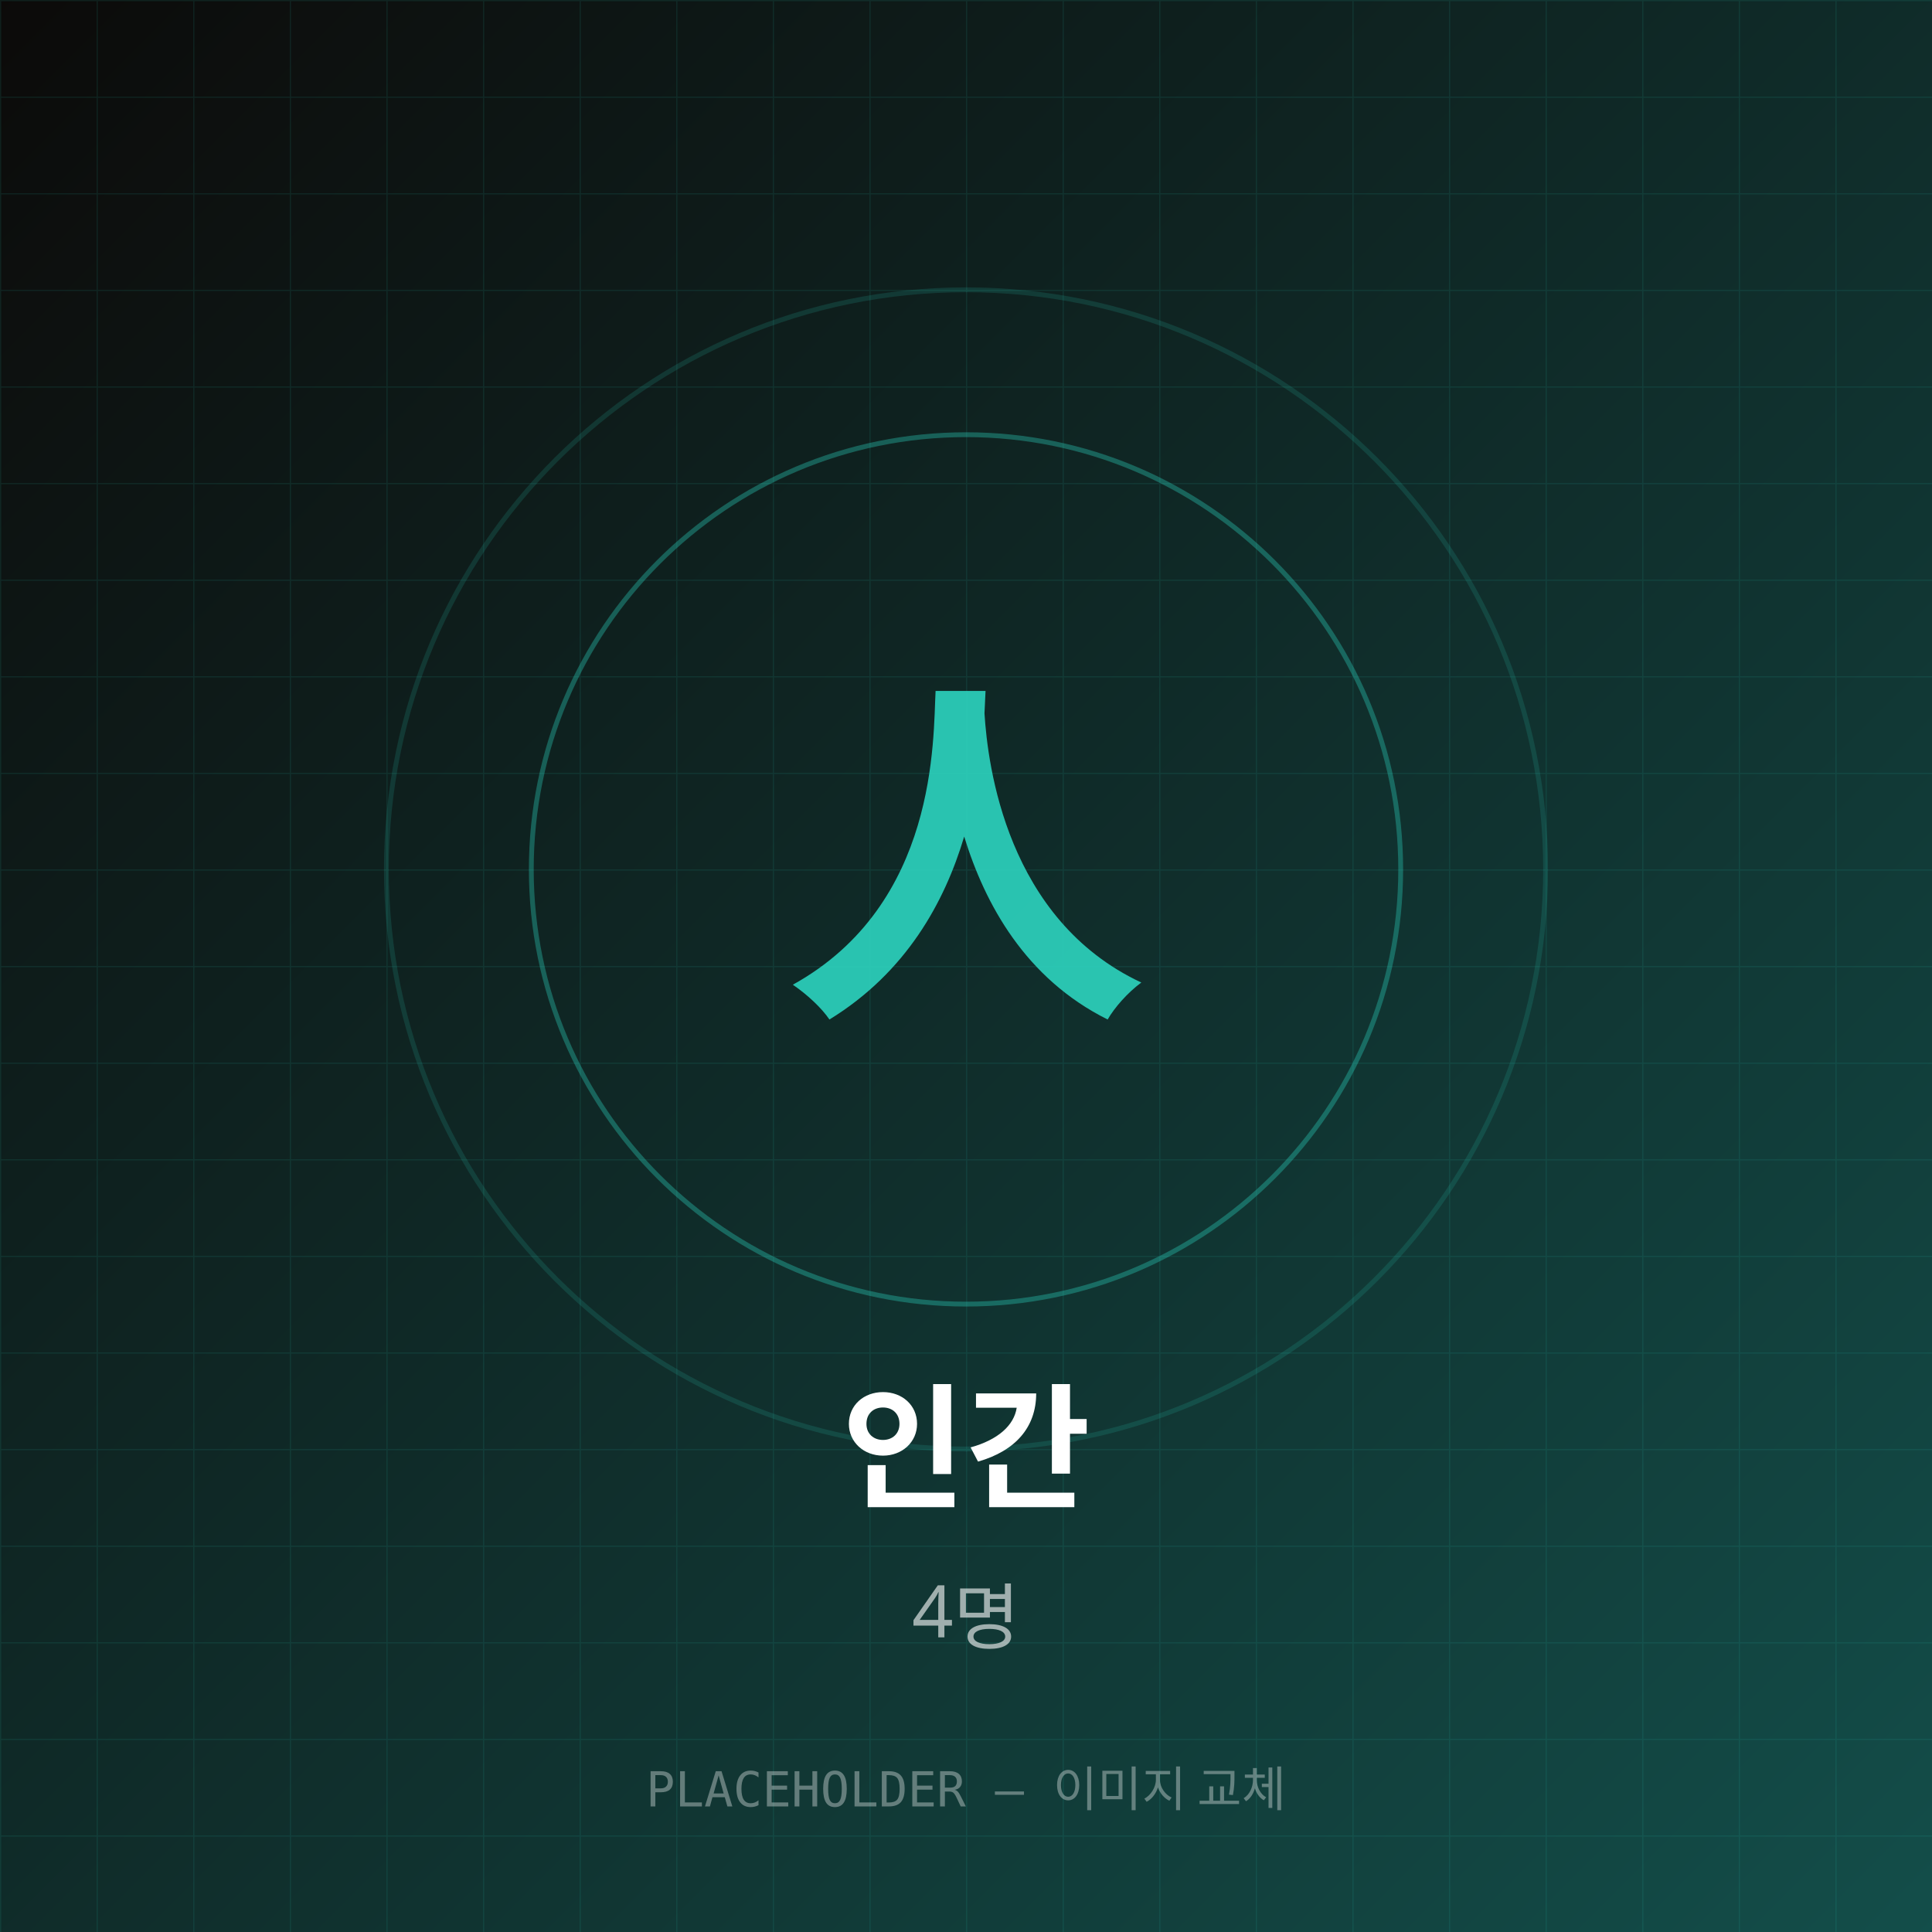
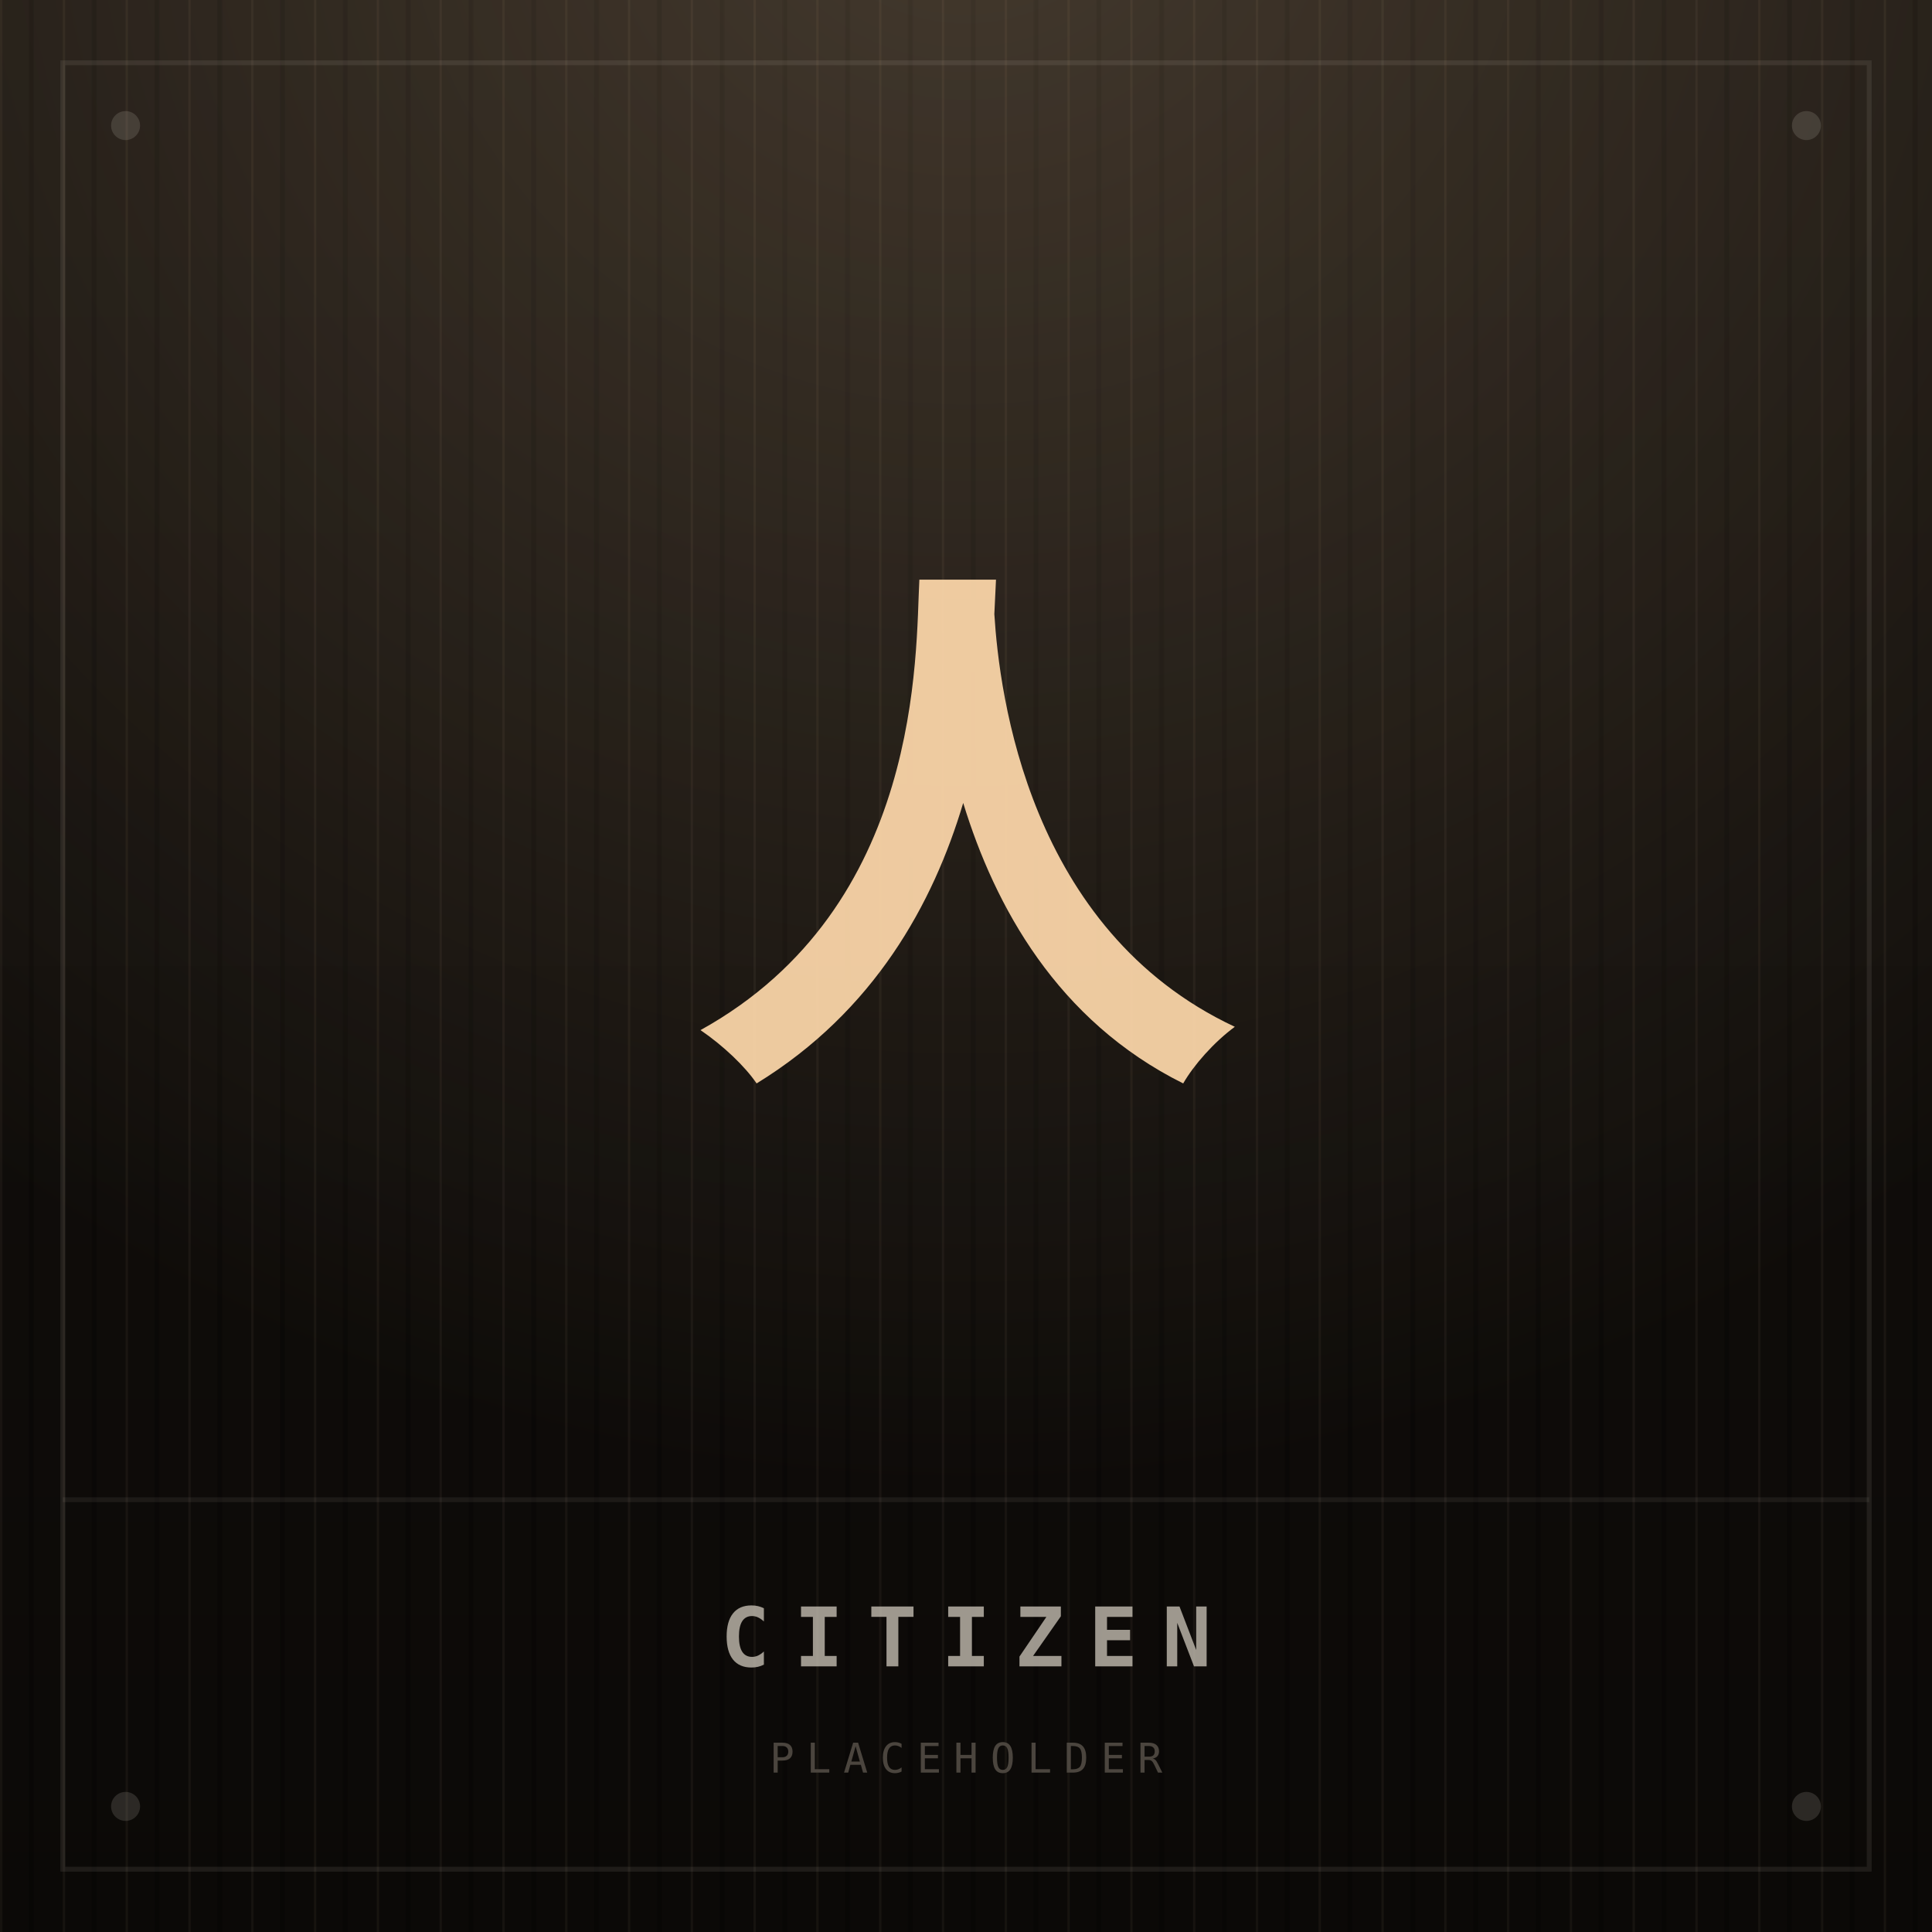
<svg xmlns="http://www.w3.org/2000/svg" width="800" height="800" viewBox="0 0 800 800">
  <defs>
-     <linearGradient id="g" x1="0" y1="0" x2="1" y2="1">
-       <stop offset="0%" stop-color="#0c0a09" />
-       <stop offset="100%" stop-color="#134e4a" />
+     <linearGradient id="plate" x1="0" y1="0" x2="0" y2="1">
+       <stop offset="0%" stop-color="#16120e" />
+       <stop offset="100%" stop-color="#0b0907" />
    </linearGradient>
-     <pattern id="grid" width="40" height="40" patternUnits="userSpaceOnUse">
-       <path d="M40 0H0V40" fill="none" stroke="#2dd4bf" stroke-opacity="0.10" stroke-width="1" />
+     <pattern id="rib" width="26" height="26" patternUnits="userSpaceOnUse">
+       <rect width="26" height="26" fill="none" />
+       <rect x="0" y="0" width="1" height="26" fill="#ffd9ac" fill-opacity="0.05" />
+       <rect x="12" y="0" width="2" height="26" fill="#000000" fill-opacity="0.25" />
    </pattern>
+     <radialGradient id="spot" cx="0.5" cy="-0.08" r="0.85">
+       <stop offset="0%" stop-color="#ffd9ac" stop-opacity="0.20" />
+       <stop offset="100%" stop-color="#ffd9ac" stop-opacity="0" />
+     </radialGradient>
  </defs>
-   <rect width="800" height="800" fill="url(#g)" />
-   <rect width="800" height="800" fill="url(#grid)" />
-   <circle cx="400" cy="360" r="180" fill="none" stroke="#2dd4bf" stroke-opacity="0.35" stroke-width="2" />
-   <circle cx="400" cy="360" r="240" fill="none" stroke="#2dd4bf" stroke-opacity="0.15" stroke-width="2" />
-   <text x="400" y="410" text-anchor="middle" font-family="ui-monospace, SFMono-Regular, Menlo, monospace" font-size="150" font-weight="700" fill="#2dd4bf" fill-opacity="0.9">人</text>
-   <text x="400" y="620" text-anchor="middle" font-family="system-ui, -apple-system, 'Apple SD Gothic Neo', sans-serif" font-size="56" font-weight="700" fill="#ffffff">인간</text>
-   <text x="400" y="678" text-anchor="middle" font-family="system-ui, sans-serif" font-size="30" fill="#ffffff" fill-opacity="0.6">4명</text>
-   <text x="400" y="748" text-anchor="middle" font-family="ui-monospace, monospace" font-size="20" fill="#ffffff" fill-opacity="0.35">PLACEHOLDER — 이미지 교체</text>
+   <rect width="800" height="800" fill="url(#plate)" />
+   <rect width="800" height="800" fill="url(#rib)" />
+   <rect width="800" height="800" fill="url(#spot)" />
+   <rect x="26" y="26" width="748" height="748" fill="none" stroke="#d6cfc2" stroke-opacity="0.10" stroke-width="2" />
+   <g fill="#d6cfc2" fill-opacity="0.16">
+     <circle cx="52" cy="52" r="6" />
+     <circle cx="748" cy="52" r="6" />
+     <circle cx="52" cy="748" r="6" />
+     <circle cx="748" cy="748" r="6" />
+   </g>
+   <text x="400" y="430" text-anchor="middle" font-family="'IBM Plex Mono', ui-monospace, SFMono-Regular, Menlo, monospace" font-size="230" font-weight="600" fill="#ffd9ac" fill-opacity="0.92">人</text>
+   <rect x="26" y="620" width="748" height="2" fill="#d6cfc2" fill-opacity="0.08" />
+   <text x="400" y="690" text-anchor="middle" font-family="'IBM Plex Mono', ui-monospace, monospace" font-size="34" font-weight="600" letter-spacing="10" fill="#d6cfc2" fill-opacity="0.72">CITIZEN</text>
+   <text x="400" y="734" text-anchor="middle" font-family="'IBM Plex Mono', ui-monospace, monospace" font-size="17" letter-spacing="5" fill="#4b453e">PLACEHOLDER</text>
</svg>
